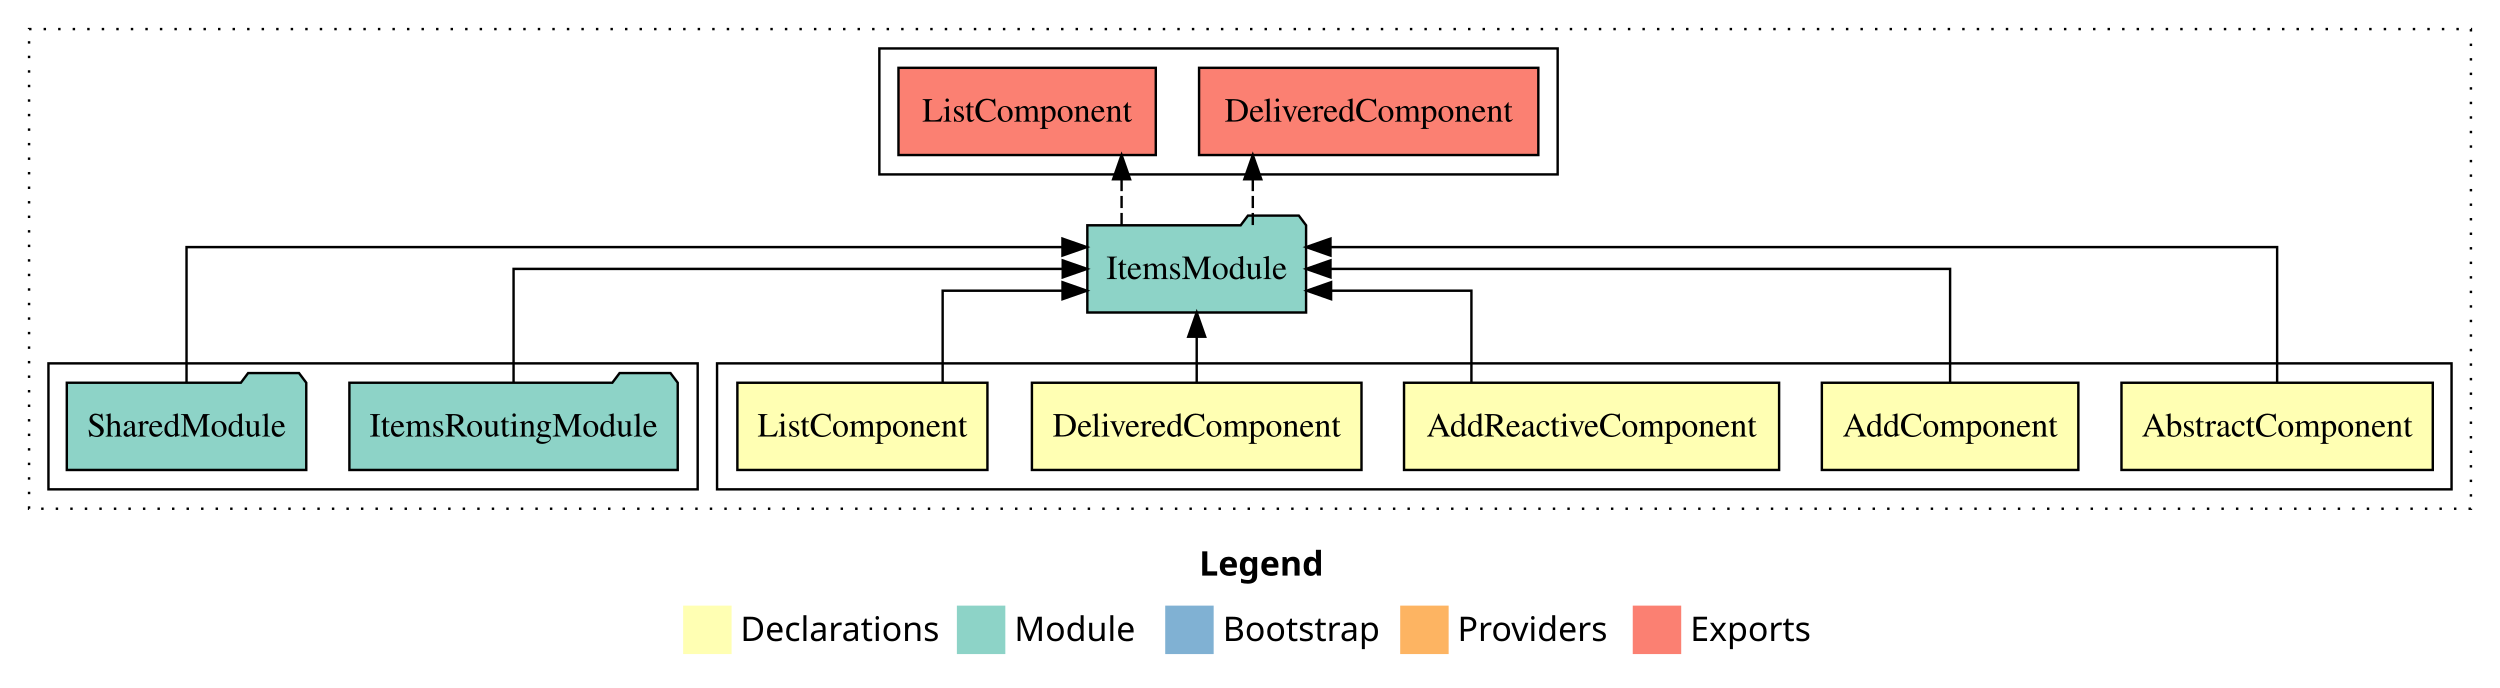
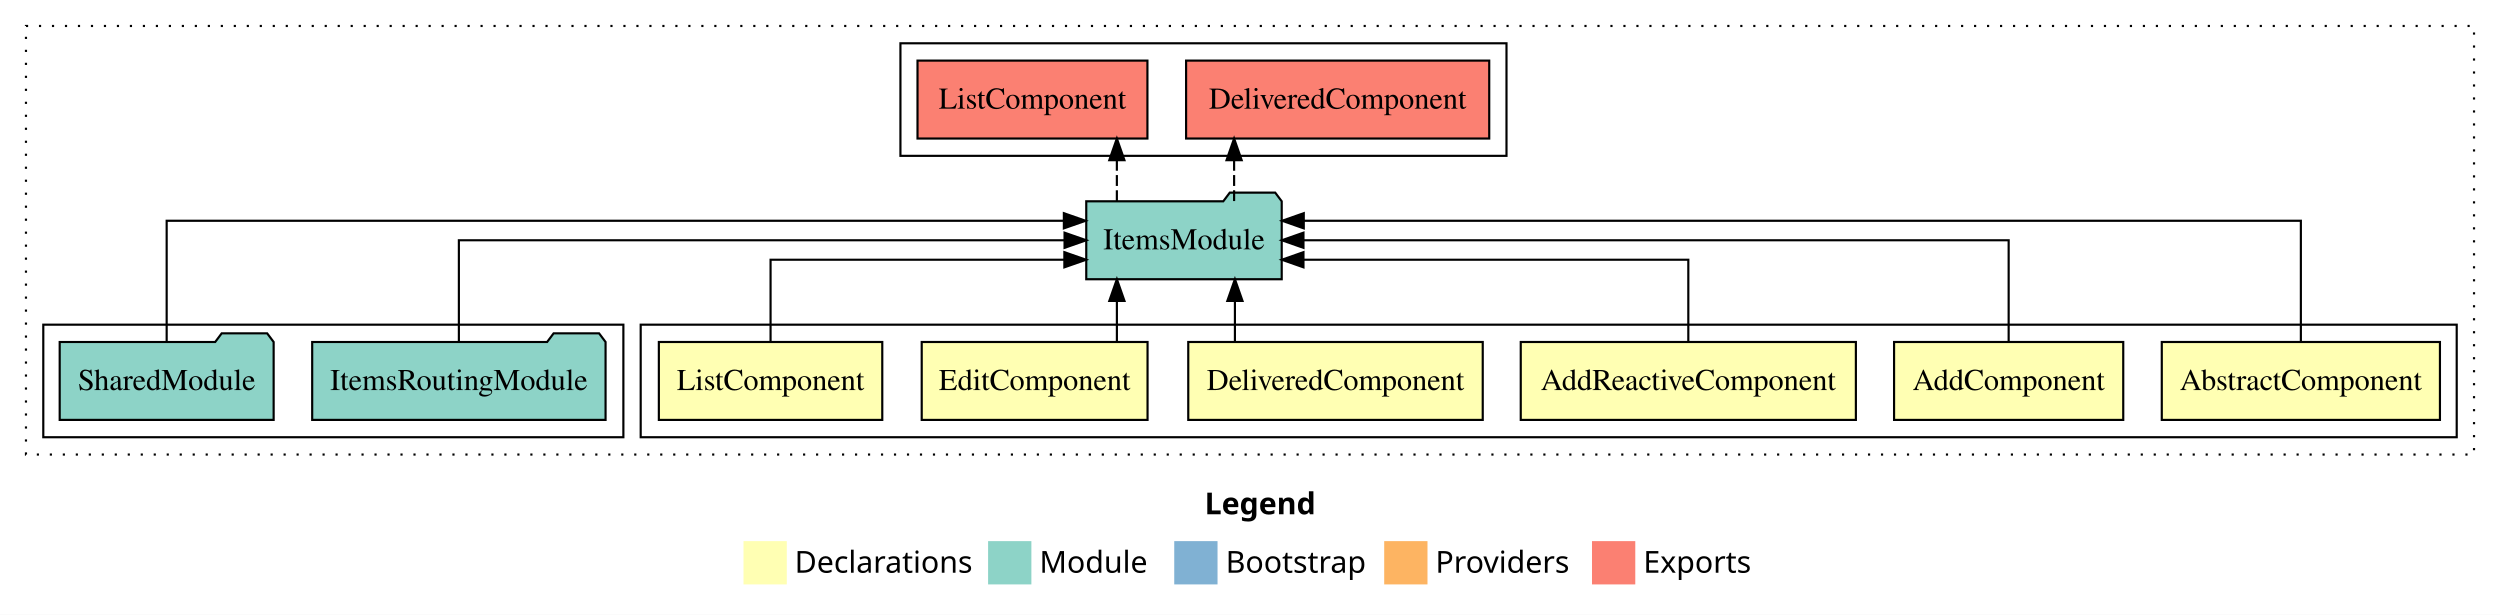
- <svg xmlns="http://www.w3.org/2000/svg" width="1032pt" height="284pt" viewBox="0.00 0.00 1032.00 284.00">
+ <svg xmlns="http://www.w3.org/2000/svg" width="1155pt" height="284pt" viewBox="0.00 0.00 1155.00 284.00">
  <g id="graph0" class="graph" transform="scale(1 1) rotate(0) translate(4 280)">
-     <polygon fill="#ffffff" stroke="transparent" points="-4,4 -4,-280 1028,-280 1028,4 -4,4" />
-     <text text-anchor="start" x="491.009" y="-42.4" font-family="sans-serif" font-weight="bold" font-size="14.00" fill="#000000">Legend</text>
-     <polygon fill="#ffffb3" stroke="transparent" points="278,-10 278,-30 298,-30 298,-10 278,-10" />
-     <text text-anchor="start" x="301.629" y="-15.4" font-family="sans-serif" font-size="14.00" fill="#000000">  Declarations</text>
-     <polygon fill="#8dd3c7" stroke="transparent" points="391,-10 391,-30 411,-30 411,-10 391,-10" />
-     <text text-anchor="start" x="414.725" y="-15.4" font-family="sans-serif" font-size="14.00" fill="#000000">  Module</text>
-     <polygon fill="#80b1d3" stroke="transparent" points="477,-10 477,-30 497,-30 497,-10 477,-10" />
-     <text text-anchor="start" x="500.781" y="-15.4" font-family="sans-serif" font-size="14.00" fill="#000000">  Bootstrap</text>
-     <polygon fill="#fdb462" stroke="transparent" points="574,-10 574,-30 594,-30 594,-10 574,-10" />
-     <text text-anchor="start" x="597.673" y="-15.4" font-family="sans-serif" font-size="14.00" fill="#000000">  Providers</text>
-     <polygon fill="#fb8072" stroke="transparent" points="670,-10 670,-30 690,-30 690,-10 670,-10" />
-     <text text-anchor="start" x="693.726" y="-15.4" font-family="sans-serif" font-size="14.00" fill="#000000">  Exports</text>
+     <polygon fill="#ffffff" stroke="transparent" points="-4,4 -4,-280 1151,-280 1151,4 -4,4" />
+     <text text-anchor="start" x="552.509" y="-42.4" font-family="sans-serif" font-weight="bold" font-size="14.00" fill="#000000">Legend</text>
+     <polygon fill="#ffffb3" stroke="transparent" points="339.5,-10 339.5,-30 359.5,-30 359.5,-10 339.5,-10" />
+     <text text-anchor="start" x="363.129" y="-15.4" font-family="sans-serif" font-size="14.00" fill="#000000">  Declarations</text>
+     <polygon fill="#8dd3c7" stroke="transparent" points="452.5,-10 452.5,-30 472.5,-30 472.5,-10 452.5,-10" />
+     <text text-anchor="start" x="476.225" y="-15.4" font-family="sans-serif" font-size="14.00" fill="#000000">  Module</text>
+     <polygon fill="#80b1d3" stroke="transparent" points="538.5,-10 538.5,-30 558.5,-30 558.5,-10 538.5,-10" />
+     <text text-anchor="start" x="562.281" y="-15.4" font-family="sans-serif" font-size="14.00" fill="#000000">  Bootstrap</text>
+     <polygon fill="#fdb462" stroke="transparent" points="635.5,-10 635.5,-30 655.5,-30 655.5,-10 635.5,-10" />
+     <text text-anchor="start" x="659.173" y="-15.4" font-family="sans-serif" font-size="14.00" fill="#000000">  Providers</text>
+     <polygon fill="#fb8072" stroke="transparent" points="731.5,-10 731.5,-30 751.5,-30 751.5,-10 731.5,-10" />
+     <text text-anchor="start" x="755.226" y="-15.4" font-family="sans-serif" font-size="14.00" fill="#000000">  Exports</text>
    <g id="clust1" class="cluster">
-       <polygon fill="none" stroke="#000000" stroke-dasharray="1,5" points="8,-70 8,-268 1016,-268 1016,-70 8,-70" />
+       <polygon fill="none" stroke="#000000" stroke-dasharray="1,5" points="8,-70 8,-268 1139,-268 1139,-70 8,-70" />
    </g>
    <g id="clust2" class="cluster">
-       <polygon fill="none" stroke="#000000" points="292,-78 292,-130 1008,-130 1008,-78 292,-78" />
+       <polygon fill="none" stroke="#000000" points="292,-78 292,-130 1131,-130 1131,-78 292,-78" />
    </g>
-     <g id="clust8" class="cluster">
+     <g id="clust9" class="cluster">
      <polygon fill="none" stroke="#000000" points="16,-78 16,-130 284,-130 284,-78 16,-78" />
    </g>
-     <g id="clust9" class="cluster">
-       <polygon fill="none" stroke="#000000" points="359,-208 359,-260 639,-260 639,-208 359,-208" />
+     <g id="clust10" class="cluster">
+       <polygon fill="none" stroke="#000000" points="412,-208 412,-260 692,-260 692,-208 412,-208" />
    </g>
    <g id="node1" class="node">
-       <polygon fill="#ffffb3" stroke="#000000" points="1000.255,-122 871.745,-122 871.745,-86 1000.255,-86 1000.255,-122" />
-       <text text-anchor="middle" x="936" y="-99.8" font-family="Times,serif" font-size="14.00" fill="#000000">AbstractComponent</text>
+       <polygon fill="#ffffb3" stroke="#000000" points="1123.255,-122 994.745,-122 994.745,-86 1123.255,-86 1123.255,-122" />
+       <text text-anchor="middle" x="1059" y="-99.8" font-family="Times,serif" font-size="14.00" fill="#000000">AbstractComponent</text>
+     </g>
+     <g id="node7" class="node">
+       <polygon fill="#8dd3c7" stroke="#000000" points="588.152,-187 585.152,-191 564.152,-191 561.152,-187 497.849,-187 497.849,-151 588.152,-151 588.152,-187" />
+       <text text-anchor="middle" x="543" y="-164.8" font-family="Times,serif" font-size="14.00" fill="#000000">ItemsModule</text>
+     </g>
+     <g id="edge1" class="edge">
+       <path fill="none" stroke="#000000" d="M1059,-122.292C1059,-144.206 1059,-178 1059,-178 1059,-178 598.339,-178 598.339,-178" />
+       <polygon fill="#000000" stroke="#000000" points="598.339,-174.5 588.339,-178 598.339,-181.5 598.339,-174.5" />
+     </g>
+     <g id="node2" class="node">
+       <polygon fill="#ffffb3" stroke="#000000" points="976.94,-122 871.06,-122 871.06,-86 976.94,-86 976.94,-122" />
+       <text text-anchor="middle" x="924" y="-99.8" font-family="Times,serif" font-size="14.00" fill="#000000">AddComponent</text>
+     </g>
+     <g id="edge2" class="edge">
+       <path fill="none" stroke="#000000" d="M924,-122.106C924,-141.339 924,-169 924,-169 924,-169 598.202,-169 598.202,-169" />
+       <polygon fill="#000000" stroke="#000000" points="598.202,-165.5 588.202,-169 598.202,-172.5 598.202,-165.5" />
+     </g>
+     <g id="node3" class="node">
+       <polygon fill="#ffffb3" stroke="#000000" points="853.416,-122 698.584,-122 698.584,-86 853.416,-86 853.416,-122" />
+       <text text-anchor="middle" x="776" y="-99.8" font-family="Times,serif" font-size="14.00" fill="#000000">AddReactiveComponent</text>
+     </g>
+     <g id="edge3" class="edge">
+       <path fill="none" stroke="#000000" d="M776,-122.027C776,-138.398 776,-160 776,-160 776,-160 598.201,-160 598.201,-160" />
+       <polygon fill="#000000" stroke="#000000" points="598.201,-156.5 588.201,-160 598.201,-163.5 598.201,-156.5" />
+     </g>
+     <g id="node4" class="node">
+       <polygon fill="#ffffb3" stroke="#000000" points="681.025,-122 544.975,-122 544.975,-86 681.025,-86 681.025,-122" />
+       <text text-anchor="middle" x="613" y="-99.8" font-family="Times,serif" font-size="14.00" fill="#000000">DeliveredComponent</text>
+     </g>
+     <g id="edge4" class="edge">
+       <path fill="none" stroke="#000000" d="M566.532,-122.106C566.532,-122.106 566.532,-140.991 566.532,-140.991" />
+       <polygon fill="#000000" stroke="#000000" points="563.032,-140.991 566.532,-150.991 570.032,-140.991 563.032,-140.991" />
+     </g>
+     <g id="node5" class="node">
+       <polygon fill="#ffffb3" stroke="#000000" points="526.167,-122 421.833,-122 421.833,-86 526.167,-86 526.167,-122" />
+       <text text-anchor="middle" x="474" y="-99.8" font-family="Times,serif" font-size="14.00" fill="#000000">EditComponent</text>
+     </g>
+     <g id="edge5" class="edge">
+       <path fill="none" stroke="#000000" d="M512.004,-122.106C512.004,-122.106 512.004,-140.991 512.004,-140.991" />
+       <polygon fill="#000000" stroke="#000000" points="508.504,-140.991 512.004,-150.991 515.504,-140.991 508.504,-140.991" />
    </g>
    <g id="node6" class="node">
-       <polygon fill="#8dd3c7" stroke="#000000" points="535.152,-187 532.152,-191 511.151,-191 508.151,-187 444.849,-187 444.849,-151 535.152,-151 535.152,-187" />
-       <text text-anchor="middle" x="490" y="-164.8" font-family="Times,serif" font-size="14.00" fill="#000000">ItemsModule</text>
-     </g>
-     <g id="edge1" class="edge">
-       <path fill="none" stroke="#000000" d="M936,-122.292C936,-144.206 936,-178 936,-178 936,-178 545.219,-178 545.219,-178" />
-       <polygon fill="#000000" stroke="#000000" points="545.219,-174.5 535.219,-178 545.219,-181.5 545.219,-174.5" />
-     </g>
-     <g id="node2" class="node">
-       <polygon fill="#ffffb3" stroke="#000000" points="853.94,-122 748.06,-122 748.06,-86 853.94,-86 853.94,-122" />
-       <text text-anchor="middle" x="801" y="-99.8" font-family="Times,serif" font-size="14.00" fill="#000000">AddComponent</text>
-     </g>
-     <g id="edge2" class="edge">
-       <path fill="none" stroke="#000000" d="M801,-122.106C801,-141.339 801,-169 801,-169 801,-169 545.222,-169 545.222,-169" />
-       <polygon fill="#000000" stroke="#000000" points="545.222,-165.5 535.222,-169 545.222,-172.5 545.222,-165.5" />
-     </g>
-     <g id="node3" class="node">
-       <polygon fill="#ffffb3" stroke="#000000" points="730.416,-122 575.584,-122 575.584,-86 730.416,-86 730.416,-122" />
-       <text text-anchor="middle" x="653" y="-99.8" font-family="Times,serif" font-size="14.00" fill="#000000">AddReactiveComponent</text>
-     </g>
-     <g id="edge3" class="edge">
-       <path fill="none" stroke="#000000" d="M603.402,-122.027C603.402,-138.398 603.402,-160 603.402,-160 603.402,-160 545.472,-160 545.472,-160" />
-       <polygon fill="#000000" stroke="#000000" points="545.472,-156.5 535.472,-160 545.472,-163.5 545.472,-156.5" />
-     </g>
-     <g id="node4" class="node">
-       <polygon fill="#ffffb3" stroke="#000000" points="558.025,-122 421.975,-122 421.975,-86 558.025,-86 558.025,-122" />
-       <text text-anchor="middle" x="490" y="-99.8" font-family="Times,serif" font-size="14.00" fill="#000000">DeliveredComponent</text>
-     </g>
-     <g id="edge4" class="edge">
-       <path fill="none" stroke="#000000" d="M490,-122.106C490,-122.106 490,-140.991 490,-140.991" />
-       <polygon fill="#000000" stroke="#000000" points="486.5,-140.991 490,-150.991 493.5,-140.991 486.5,-140.991" />
-     </g>
-     <g id="node5" class="node">
      <polygon fill="#ffffb3" stroke="#000000" points="403.611,-122 300.389,-122 300.389,-86 403.611,-86 403.611,-122" />
      <text text-anchor="middle" x="352" y="-99.8" font-family="Times,serif" font-size="14.00" fill="#000000">ListComponent</text>
    </g>
-     <g id="edge5" class="edge">
-       <path fill="none" stroke="#000000" d="M385.125,-122.027C385.125,-138.398 385.125,-160 385.125,-160 385.125,-160 434.61,-160 434.61,-160" />
-       <polygon fill="#000000" stroke="#000000" points="434.61,-163.5 444.61,-160 434.61,-156.5 434.61,-163.5" />
-     </g>
-     <g id="node9" class="node">
-       <polygon fill="#fb8072" stroke="#000000" points="631.025,-252 490.975,-252 490.975,-216 631.025,-216 631.025,-252" />
-       <text text-anchor="middle" x="561" y="-229.8" font-family="Times,serif" font-size="14.00" fill="#000000">DeliveredComponent </text>
-     </g>
-     <g id="edge8" class="edge">
-       <path fill="none" stroke="#000000" stroke-dasharray="5,2" d="M513.157,-187.106C513.157,-187.106 513.157,-205.991 513.157,-205.991" />
-       <polygon fill="#000000" stroke="#000000" points="509.657,-205.991 513.157,-215.991 516.657,-205.991 509.657,-205.991" />
+     <g id="edge6" class="edge">
+       <path fill="none" stroke="#000000" d="M352,-122.027C352,-138.398 352,-160 352,-160 352,-160 487.736,-160 487.736,-160" />
+       <polygon fill="#000000" stroke="#000000" points="487.736,-163.5 497.736,-160 487.736,-156.5 487.736,-163.5" />
    </g>
    <g id="node10" class="node">
-       <polygon fill="#fb8072" stroke="#000000" points="473.111,-252 366.889,-252 366.889,-216 473.111,-216 473.111,-252" />
-       <text text-anchor="middle" x="420" y="-229.8" font-family="Times,serif" font-size="14.00" fill="#000000">ListComponent </text>
+       <polygon fill="#fb8072" stroke="#000000" points="684.025,-252 543.975,-252 543.975,-216 684.025,-216 684.025,-252" />
+       <text text-anchor="middle" x="614" y="-229.8" font-family="Times,serif" font-size="14.00" fill="#000000">DeliveredComponent </text>
    </g>
    <g id="edge9" class="edge">
-       <path fill="none" stroke="#000000" stroke-dasharray="5,2" d="M458.99,-187.106C458.99,-187.106 458.99,-205.991 458.99,-205.991" />
-       <polygon fill="#000000" stroke="#000000" points="455.49,-205.991 458.99,-215.991 462.49,-205.991 455.49,-205.991" />
+       <path fill="none" stroke="#000000" stroke-dasharray="5,2" d="M566.157,-187.106C566.157,-187.106 566.157,-205.991 566.157,-205.991" />
+       <polygon fill="#000000" stroke="#000000" points="562.657,-205.991 566.157,-215.991 569.657,-205.991 562.657,-205.991" />
    </g>
-     <g id="node7" class="node">
+     <g id="node11" class="node">
+       <polygon fill="#fb8072" stroke="#000000" points="526.111,-252 419.889,-252 419.889,-216 526.111,-216 526.111,-252" />
+       <text text-anchor="middle" x="473" y="-229.8" font-family="Times,serif" font-size="14.00" fill="#000000">ListComponent </text>
+     </g>
+     <g id="edge10" class="edge">
+       <path fill="none" stroke="#000000" stroke-dasharray="5,2" d="M511.99,-187.106C511.99,-187.106 511.99,-205.991 511.99,-205.991" />
+       <polygon fill="#000000" stroke="#000000" points="508.49,-205.991 511.99,-215.991 515.49,-205.991 508.49,-205.991" />
+     </g>
+     <g id="node8" class="node">
      <polygon fill="#8dd3c7" stroke="#000000" points="275.769,-122 272.769,-126 251.769,-126 248.769,-122 140.231,-122 140.231,-86 275.769,-86 275.769,-122" />
      <text text-anchor="middle" x="208" y="-99.8" font-family="Times,serif" font-size="14.00" fill="#000000">ItemsRoutingModule</text>
    </g>
-     <g id="edge6" class="edge">
-       <path fill="none" stroke="#000000" d="M208,-122.106C208,-141.339 208,-169 208,-169 208,-169 434.692,-169 434.692,-169" />
-       <polygon fill="#000000" stroke="#000000" points="434.692,-172.5 444.692,-169 434.692,-165.5 434.692,-172.5" />
+     <g id="edge7" class="edge">
+       <path fill="none" stroke="#000000" d="M208,-122.106C208,-141.339 208,-169 208,-169 208,-169 487.82,-169 487.82,-169" />
+       <polygon fill="#000000" stroke="#000000" points="487.82,-172.5 497.82,-169 487.82,-165.5 487.82,-172.5" />
    </g>
-     <g id="node8" class="node">
+     <g id="node9" class="node">
      <polygon fill="#8dd3c7" stroke="#000000" points="122.423,-122 119.423,-126 98.423,-126 95.423,-122 23.577,-122 23.577,-86 122.423,-86 122.423,-122" />
      <text text-anchor="middle" x="73" y="-99.8" font-family="Times,serif" font-size="14.00" fill="#000000">SharedModule</text>
    </g>
-     <g id="edge7" class="edge">
-       <path fill="none" stroke="#000000" d="M73,-122.292C73,-144.206 73,-178 73,-178 73,-178 434.58,-178 434.58,-178" />
-       <polygon fill="#000000" stroke="#000000" points="434.58,-181.5 444.58,-178 434.58,-174.5 434.58,-181.5" />
+     <g id="edge8" class="edge">
+       <path fill="none" stroke="#000000" d="M73,-122.292C73,-144.206 73,-178 73,-178 73,-178 487.507,-178 487.507,-178" />
+       <polygon fill="#000000" stroke="#000000" points="487.507,-181.5 497.507,-178 487.507,-174.5 487.507,-181.5" />
    </g>
  </g>
</svg>
